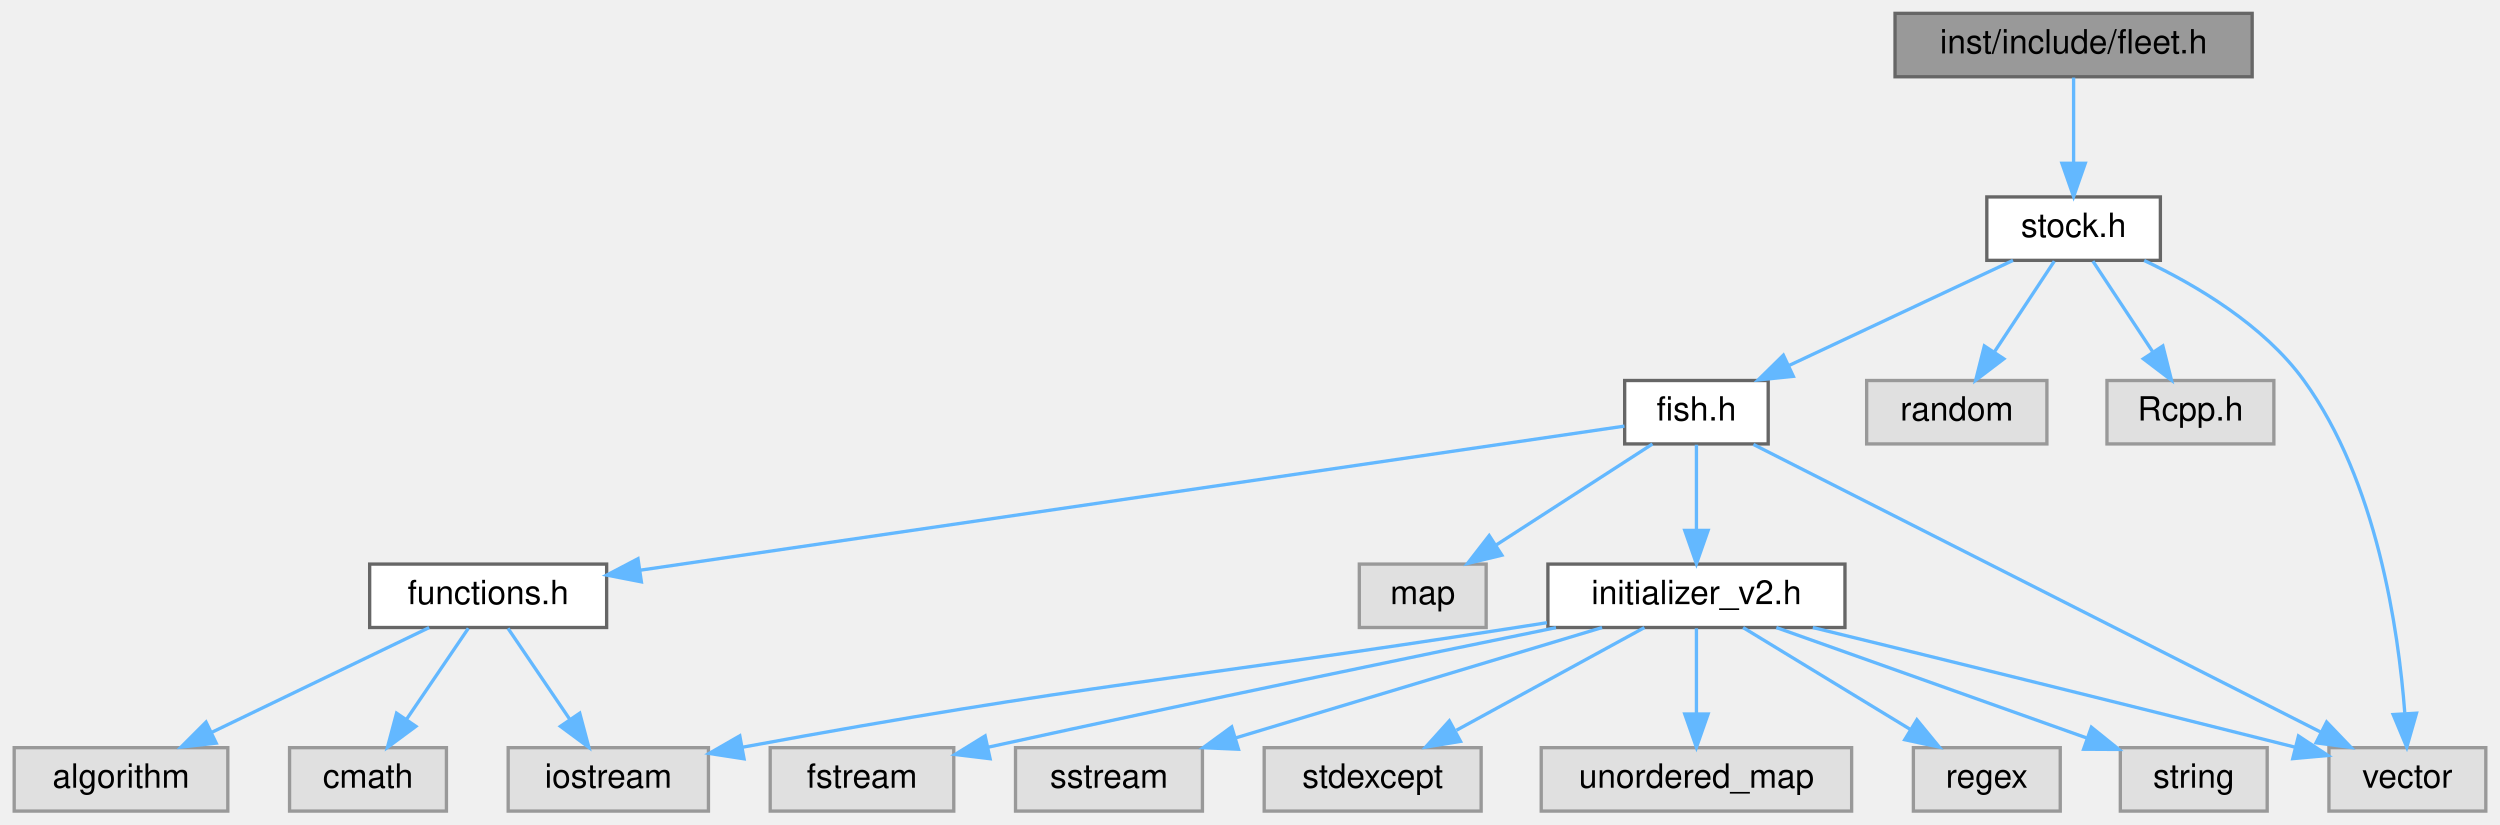
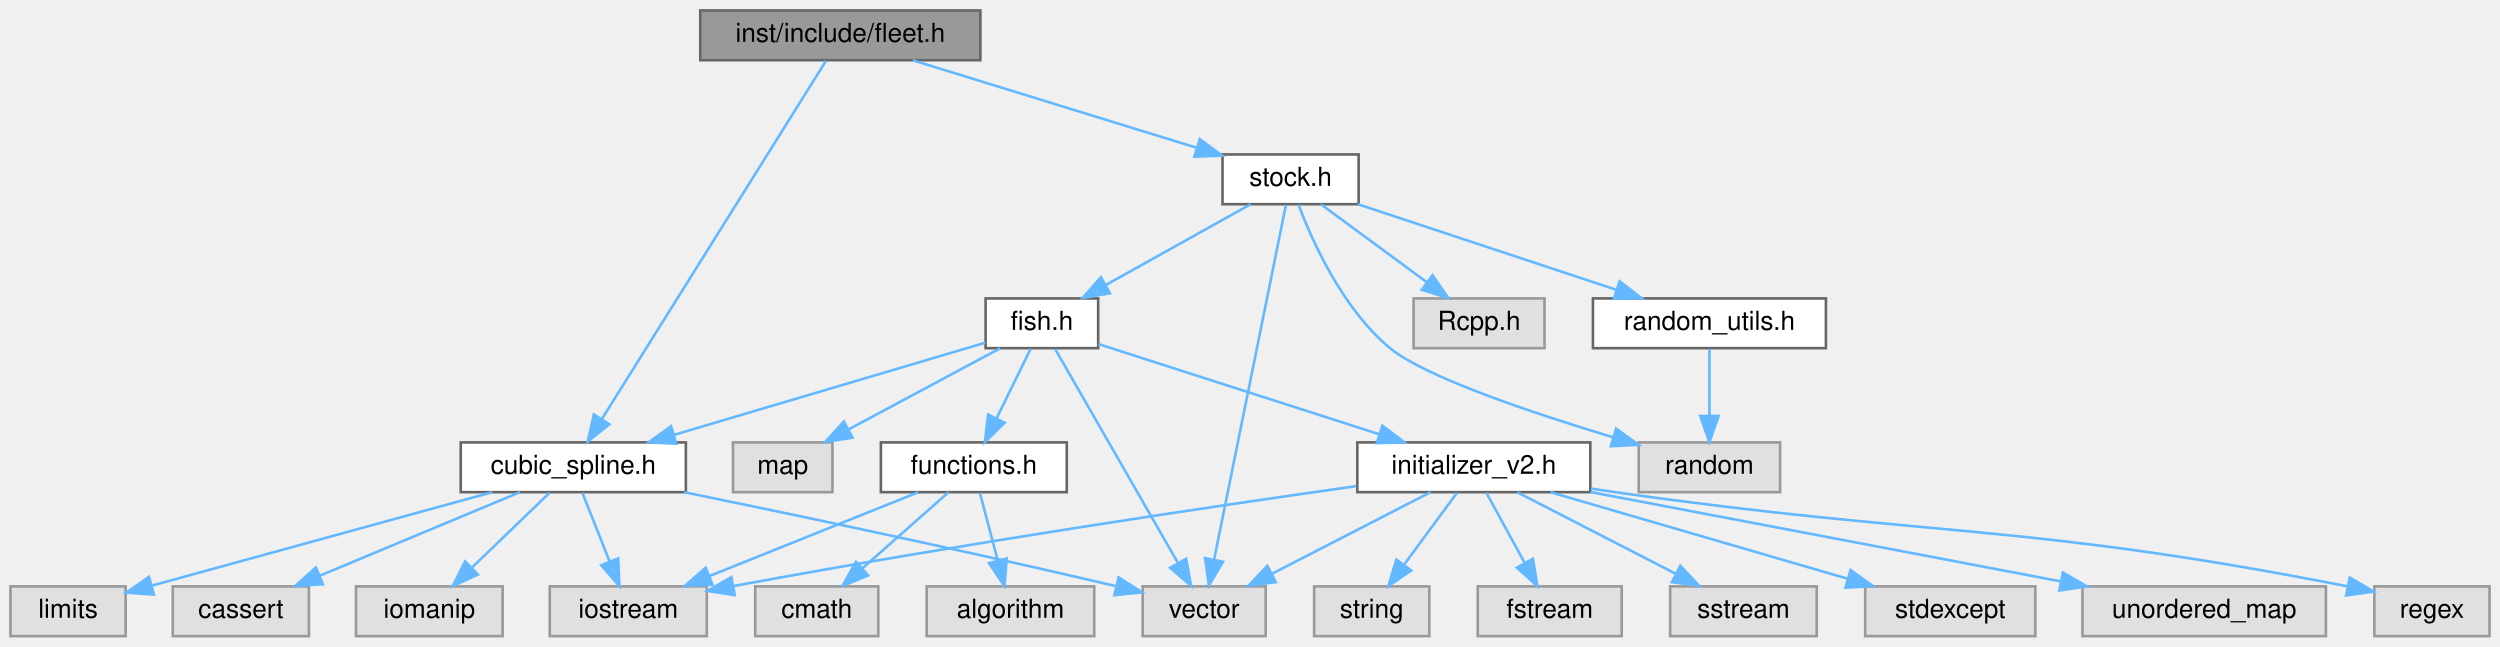
- <svg xmlns="http://www.w3.org/2000/svg" xmlns:xlink="http://www.w3.org/1999/xlink" width="749pt" height="247pt" viewBox="0.00 0.00 748.50 247.00">
+ <svg xmlns="http://www.w3.org/2000/svg" xmlns:xlink="http://www.w3.org/1999/xlink" width="955pt" height="247pt" viewBox="0.00 0.00 955.00 247.00">
  <g id="graph0" class="graph" transform="scale(1 1) rotate(0) translate(4 243)">
    <g id="Node000001" class="node">
      <g id="a_Node000001">
        <a xlink:title=" ">
-           <polygon fill="#999999" stroke="#666666" points="670.5,-239 563.5,-239 563.5,-220 670.5,-220 670.5,-239" />
-           <text text-anchor="middle" x="617" y="-227" font-family="Helvetica,sans-Serif" font-size="10.00">inst/include/fleet.h</text>
+           <polygon fill="#999999" stroke="#666666" points="370.5,-239 263.5,-239 263.5,-220 370.5,-220 370.5,-239" />
+           <text text-anchor="middle" x="317" y="-227" font-family="Helvetica,sans-Serif" font-size="10.00">inst/include/fleet.h</text>
        </a>
      </g>
    </g>
    <g id="Node000002" class="node">
      <g id="a_Node000002">
        <a xlink:href="stock_8h.html" target="_top" xlink:title=" ">
-           <polygon fill="white" stroke="#666666" points="643,-184 591,-184 591,-165 643,-165 643,-184" />
-           <text text-anchor="middle" x="617" y="-172" font-family="Helvetica,sans-Serif" font-size="10.00">stock.h</text>
+           <polygon fill="white" stroke="#666666" points="515,-184 463,-184 463,-165 515,-165 515,-184" />
+           <text text-anchor="middle" x="489" y="-172" font-family="Helvetica,sans-Serif" font-size="10.00">stock.h</text>
        </a>
      </g>
    </g>
    <g id="edge1_Node000001_Node000002" class="edge">
      <g id="a_edge1_Node000001_Node000002">
        <a xlink:title=" ">
-           <path fill="none" stroke="#63b8ff" d="M617,-219.75C617,-212.8 617,-202.85 617,-194.13" />
-           <polygon fill="#63b8ff" stroke="#63b8ff" points="620.5,-194.09 617,-184.09 613.5,-194.09 620.5,-194.09" />
+           <path fill="none" stroke="#63b8ff" d="M344.63,-219.98C374.03,-210.93 420.64,-196.57 452.91,-186.62" />
+           <polygon fill="#63b8ff" stroke="#63b8ff" points="454.32,-189.85 462.84,-183.56 452.26,-183.16 454.32,-189.85" />
+         </a>
+       </g>
+     </g>
+     <g id="Node000019" class="node">
+       <g id="a_Node000019">
+         <a xlink:href="cubic__spline_8h.html" target="_top" xlink:title=" ">
+           <polygon fill="white" stroke="#666666" points="258,-74 172,-74 172,-55 258,-55 258,-74" />
+           <text text-anchor="middle" x="215" y="-62" font-family="Helvetica,sans-Serif" font-size="10.00">cubic_spline.h</text>
+         </a>
+       </g>
+     </g>
+     <g id="edge29_Node000001_Node000019" class="edge">
+       <g id="a_edge29_Node000001_Node000019">
+         <a xlink:title=" ">
+           <path fill="none" stroke="#63b8ff" d="M311.52,-219.74C295.33,-193.87 247.53,-117.48 225.88,-82.88" />
+           <polygon fill="#63b8ff" stroke="#63b8ff" points="228.78,-80.93 220.51,-74.31 222.85,-84.64 228.78,-80.93" />
        </a>
      </g>
    </g>
    <g id="Node000003" class="node">
      <g id="a_Node000003">
        <a xlink:title=" ">
-           <polygon fill="#e0e0e0" stroke="#999999" points="740.5,-19 693.5,-19 693.5,0 740.5,0 740.5,-19" />
-           <text text-anchor="middle" x="717" y="-7" font-family="Helvetica,sans-Serif" font-size="10.00">vector</text>
+           <polygon fill="#e0e0e0" stroke="#999999" points="479.5,-19 432.5,-19 432.5,0 479.5,0 479.5,-19" />
+           <text text-anchor="middle" x="456" y="-7" font-family="Helvetica,sans-Serif" font-size="10.00">vector</text>
        </a>
      </g>
    </g>
    <g id="edge2_Node000002_Node000003" class="edge">
      <g id="a_edge2_Node000002_Node000003">
        <a xlink:title=" ">
-           <path fill="none" stroke="#63b8ff" d="M638.15,-164.95C653.63,-157.63 673.96,-145.62 686,-129 707.86,-98.82 714.32,-54.43 716.22,-29.43" />
-           <polygon fill="#63b8ff" stroke="#63b8ff" points="719.73,-29.33 716.82,-19.14 712.74,-28.92 719.73,-29.33" />
+           <path fill="none" stroke="#63b8ff" d="M487.23,-164.74C482.06,-139.2 466.92,-64.43 459.79,-29.23" />
+           <polygon fill="#63b8ff" stroke="#63b8ff" points="463.2,-28.41 457.78,-19.31 456.34,-29.8 463.2,-28.41" />
        </a>
      </g>
    </g>
    <g id="Node000004" class="node">
      <g id="a_Node000004">
        <a xlink:title=" ">
-           <polygon fill="#e0e0e0" stroke="#999999" points="609,-129 555,-129 555,-110 609,-110 609,-129" />
-           <text text-anchor="middle" x="582" y="-117" font-family="Helvetica,sans-Serif" font-size="10.00">random</text>
+           <polygon fill="#e0e0e0" stroke="#999999" points="676,-74 622,-74 622,-55 676,-55 676,-74" />
+           <text text-anchor="middle" x="649" y="-62" font-family="Helvetica,sans-Serif" font-size="10.00">random</text>
        </a>
      </g>
    </g>
    <g id="edge3_Node000002_Node000004" class="edge">
      <g id="a_edge3_Node000002_Node000004">
        <a xlink:title=" ">
-           <path fill="none" stroke="#63b8ff" d="M611.22,-164.75C606.38,-157.42 599.32,-146.73 593.36,-137.7" />
-           <polygon fill="#63b8ff" stroke="#63b8ff" points="596.1,-135.5 587.67,-129.09 590.26,-139.36 596.1,-135.5" />
+           <path fill="none" stroke="#63b8ff" d="M492,-164.83C497.12,-151.27 508.78,-125.06 527,-110 540.33,-98.98 581.49,-85.19 612.34,-75.91" />
+           <polygon fill="#63b8ff" stroke="#63b8ff" points="613.35,-79.26 621.95,-73.06 611.36,-72.54 613.35,-79.26" />
        </a>
      </g>
    </g>
    <g id="Node000005" class="node">
      <g id="a_Node000005">
        <a xlink:title=" ">
-           <polygon fill="#e0e0e0" stroke="#999999" points="677,-129 627,-129 627,-110 677,-110 677,-129" />
-           <text text-anchor="middle" x="652" y="-117" font-family="Helvetica,sans-Serif" font-size="10.00">Rcpp.h</text>
+           <polygon fill="#e0e0e0" stroke="#999999" points="586,-129 536,-129 536,-110 586,-110 586,-129" />
+           <text text-anchor="middle" x="561" y="-117" font-family="Helvetica,sans-Serif" font-size="10.00">Rcpp.h</text>
        </a>
      </g>
    </g>
    <g id="edge4_Node000002_Node000005" class="edge">
      <g id="a_edge4_Node000002_Node000005">
        <a xlink:title=" ">
-           <path fill="none" stroke="#63b8ff" d="M622.78,-164.75C627.62,-157.42 634.68,-146.73 640.64,-137.7" />
-           <polygon fill="#63b8ff" stroke="#63b8ff" points="643.74,-139.36 646.33,-129.09 637.9,-135.5 643.74,-139.36" />
+           <path fill="none" stroke="#63b8ff" d="M500.57,-164.98C511.42,-157 527.88,-144.88 540.88,-135.31" />
+           <polygon fill="#63b8ff" stroke="#63b8ff" points="543.24,-137.92 549.22,-129.17 539.09,-132.28 543.24,-137.92" />
        </a>
      </g>
    </g>
    <g id="Node000006" class="node">
      <g id="a_Node000006">
        <a xlink:href="fish_8h.html" target="_top" xlink:title=" ">
-           <polygon fill="white" stroke="#666666" points="525.5,-129 482.5,-129 482.5,-110 525.5,-110 525.5,-129" />
-           <text text-anchor="middle" x="504" y="-117" font-family="Helvetica,sans-Serif" font-size="10.00">fish.h</text>
+           <polygon fill="white" stroke="#666666" points="415.5,-129 372.5,-129 372.5,-110 415.5,-110 415.5,-129" />
+           <text text-anchor="middle" x="394" y="-117" font-family="Helvetica,sans-Serif" font-size="10.00">fish.h</text>
        </a>
      </g>
    </g>
    <g id="edge5_Node000002_Node000006" class="edge">
      <g id="a_edge5_Node000002_Node000006">
        <a xlink:title=" ">
-           <path fill="none" stroke="#63b8ff" d="M598.84,-164.98C580.75,-156.5 552.72,-143.35 531.81,-133.54" />
-           <polygon fill="#63b8ff" stroke="#63b8ff" points="533.03,-130.25 522.49,-129.17 530.05,-136.59 533.03,-130.25" />
+           <path fill="none" stroke="#63b8ff" d="M473.74,-164.98C458.87,-156.69 436.02,-143.94 418.58,-134.22" />
+           <polygon fill="#63b8ff" stroke="#63b8ff" points="419.98,-130.99 409.54,-129.17 416.57,-137.1 419.98,-130.99" />
+         </a>
+       </g>
+     </g>
+     <g id="Node000023" class="node">
+       <g id="a_Node000023">
+         <a xlink:href="random__utils_8h.html" target="_top" xlink:title=" ">
+           <polygon fill="white" stroke="#666666" points="693.5,-129 604.5,-129 604.5,-110 693.5,-110 693.5,-129" />
+           <text text-anchor="middle" x="649" y="-117" font-family="Helvetica,sans-Serif" font-size="10.00">random_utils.h</text>
+         </a>
+       </g>
+     </g>
+     <g id="edge27_Node000002_Node000023" class="edge">
+       <g id="a_edge27_Node000002_Node000023">
+         <a xlink:title=" ">
+           <path fill="none" stroke="#63b8ff" d="M514.71,-164.98C541.45,-156.13 583.53,-142.19 613.45,-132.28" />
+           <polygon fill="#63b8ff" stroke="#63b8ff" points="614.7,-135.55 623.09,-129.08 612.5,-128.9 614.7,-135.55" />
        </a>
      </g>
    </g>
    <g id="edge6_Node000006_Node000003" class="edge">
      <g id="a_edge6_Node000006_Node000003">
        <a xlink:title=" ">
-           <path fill="none" stroke="#63b8ff" d="M521.07,-109.84C558.32,-90.96 647.07,-45.96 691.19,-23.59" />
-           <polygon fill="#63b8ff" stroke="#63b8ff" points="692.81,-26.69 700.14,-19.05 689.64,-20.45 692.81,-26.69" />
+           <path fill="none" stroke="#63b8ff" d="M399.07,-109.66C409.3,-91.85 432.54,-51.37 445.95,-28.01" />
+           <polygon fill="#63b8ff" stroke="#63b8ff" points="449.09,-29.57 451.03,-19.16 443.02,-26.09 449.09,-29.57" />
        </a>
      </g>
    </g>
    <g id="Node000007" class="node">
      <g id="a_Node000007">
        <a xlink:title=" ">
-           <polygon fill="#e0e0e0" stroke="#999999" points="441,-74 403,-74 403,-55 441,-55 441,-74" />
-           <text text-anchor="middle" x="422" y="-62" font-family="Helvetica,sans-Serif" font-size="10.00">map</text>
+           <polygon fill="#e0e0e0" stroke="#999999" points="314,-74 276,-74 276,-55 314,-55 314,-74" />
+           <text text-anchor="middle" x="295" y="-62" font-family="Helvetica,sans-Serif" font-size="10.00">map</text>
        </a>
      </g>
    </g>
    <g id="edge7_Node000006_Node000007" class="edge">
      <g id="a_edge7_Node000006_Node000007">
        <a xlink:title=" ">
-           <path fill="none" stroke="#63b8ff" d="M490.83,-109.98C478.23,-101.84 459,-89.41 444.06,-79.76" />
-           <polygon fill="#63b8ff" stroke="#63b8ff" points="445.71,-76.66 435.41,-74.17 441.91,-82.54 445.71,-76.66" />
+           <path fill="none" stroke="#63b8ff" d="M378.09,-109.98C362.45,-101.61 338.34,-88.7 320.12,-78.95" />
+           <polygon fill="#63b8ff" stroke="#63b8ff" points="321.66,-75.8 311.2,-74.17 318.36,-81.98 321.66,-75.8" />
        </a>
      </g>
    </g>
    <g id="Node000008" class="node">
      <g id="a_Node000008">
        <a xlink:href="functions_8h.html" target="_top" xlink:title=" ">
-           <polygon fill="white" stroke="#666666" points="177.5,-74 106.5,-74 106.5,-55 177.5,-55 177.5,-74" />
-           <text text-anchor="middle" x="142" y="-62" font-family="Helvetica,sans-Serif" font-size="10.00">functions.h</text>
+           <polygon fill="white" stroke="#666666" points="403.5,-74 332.5,-74 332.5,-55 403.5,-55 403.5,-74" />
+           <text text-anchor="middle" x="368" y="-62" font-family="Helvetica,sans-Serif" font-size="10.00">functions.h</text>
        </a>
      </g>
    </g>
    <g id="edge8_Node000006_Node000008" class="edge">
      <g id="a_edge8_Node000006_Node000008">
        <a xlink:title=" ">
-           <path fill="none" stroke="#63b8ff" d="M482.44,-115.34C424.83,-106.91 266.34,-83.7 187.61,-72.18" />
-           <polygon fill="#63b8ff" stroke="#63b8ff" points="187.91,-68.68 177.51,-70.7 186.89,-75.61 187.91,-68.68" />
+           <path fill="none" stroke="#63b8ff" d="M389.71,-109.75C386.19,-102.57 381.09,-92.18 376.72,-83.27" />
+           <polygon fill="#63b8ff" stroke="#63b8ff" points="379.76,-81.53 372.21,-74.09 373.48,-84.61 379.76,-81.53" />
        </a>
      </g>
    </g>
    <g id="Node000012" class="node">
      <g id="a_Node000012">
        <a xlink:href="initializer__v2_8h.html" target="_top" xlink:title=" ">
-           <polygon fill="white" stroke="#666666" points="548.5,-74 459.5,-74 459.5,-55 548.5,-55 548.5,-74" />
-           <text text-anchor="middle" x="504" y="-62" font-family="Helvetica,sans-Serif" font-size="10.00">initializer_v2.h</text>
+           <polygon fill="white" stroke="#666666" points="603.5,-74 514.5,-74 514.5,-55 603.5,-55 603.5,-74" />
+           <text text-anchor="middle" x="559" y="-62" font-family="Helvetica,sans-Serif" font-size="10.00">initializer_v2.h</text>
        </a>
      </g>
    </g>
    <g id="edge12_Node000006_Node000012" class="edge">
      <g id="a_edge12_Node000006_Node000012">
        <a xlink:title=" ">
-           <path fill="none" stroke="#63b8ff" d="M504,-109.75C504,-102.8 504,-92.85 504,-84.13" />
-           <polygon fill="#63b8ff" stroke="#63b8ff" points="507.5,-84.09 504,-74.09 500.5,-84.09 507.5,-84.09" />
+           <path fill="none" stroke="#63b8ff" d="M415.57,-111.57C442.8,-102.82 490.05,-87.65 522.84,-77.12" />
+           <polygon fill="#63b8ff" stroke="#63b8ff" points="524.06,-80.4 532.51,-74.01 521.92,-73.73 524.06,-80.4" />
+         </a>
+       </g>
+     </g>
+     <g id="edge21_Node000006_Node000019" class="edge">
+       <g id="a_edge21_Node000006_Node000019">
+         <a xlink:title=" ">
+           <path fill="none" stroke="#63b8ff" d="M372.41,-112.11C343,-103.4 289.86,-87.67 253.53,-76.91" />
+           <polygon fill="#63b8ff" stroke="#63b8ff" points="254.35,-73.5 243.76,-74.02 252.36,-80.21 254.35,-73.5" />
        </a>
      </g>
    </g>
    <g id="Node000009" class="node">
      <g id="a_Node000009">
        <a xlink:title=" ">
-           <polygon fill="#e0e0e0" stroke="#999999" points="129.5,-19 82.5,-19 82.5,0 129.5,0 129.5,-19" />
-           <text text-anchor="middle" x="106" y="-7" font-family="Helvetica,sans-Serif" font-size="10.00">cmath</text>
+           <polygon fill="#e0e0e0" stroke="#999999" points="331.5,-19 284.5,-19 284.5,0 331.5,0 331.5,-19" />
+           <text text-anchor="middle" x="308" y="-7" font-family="Helvetica,sans-Serif" font-size="10.00">cmath</text>
        </a>
      </g>
    </g>
    <g id="edge9_Node000008_Node000009" class="edge">
      <g id="a_edge9_Node000008_Node000009">
        <a xlink:title=" ">
-           <path fill="none" stroke="#63b8ff" d="M136.06,-54.75C131.02,-47.34 123.66,-36.5 117.49,-27.41" />
-           <polygon fill="#63b8ff" stroke="#63b8ff" points="120.35,-25.39 111.83,-19.09 114.56,-29.33 120.35,-25.39" />
+           <path fill="none" stroke="#63b8ff" d="M358.36,-54.98C349.49,-47.15 336.13,-35.34 325.39,-25.86" />
+           <polygon fill="#63b8ff" stroke="#63b8ff" points="327.63,-23.17 317.82,-19.17 322.99,-28.41 327.63,-23.17" />
        </a>
      </g>
    </g>
    <g id="Node000010" class="node">
      <g id="a_Node000010">
        <a xlink:title=" ">
-           <polygon fill="#e0e0e0" stroke="#999999" points="64,-19 0,-19 0,0 64,0 64,-19" />
-           <text text-anchor="middle" x="32" y="-7" font-family="Helvetica,sans-Serif" font-size="10.00">algorithm</text>
+           <polygon fill="#e0e0e0" stroke="#999999" points="414,-19 350,-19 350,0 414,0 414,-19" />
+           <text text-anchor="middle" x="382" y="-7" font-family="Helvetica,sans-Serif" font-size="10.00">algorithm</text>
        </a>
      </g>
    </g>
    <g id="edge10_Node000008_Node000010" class="edge">
      <g id="a_edge10_Node000008_Node000010">
        <a xlink:title=" ">
-           <path fill="none" stroke="#63b8ff" d="M124.33,-54.98C106.71,-46.5 79.42,-33.35 59.07,-23.54" />
-           <polygon fill="#63b8ff" stroke="#63b8ff" points="60.52,-20.36 49.99,-19.17 57.48,-26.66 60.52,-20.36" />
+           <path fill="none" stroke="#63b8ff" d="M370.31,-54.75C372.17,-47.72 374.84,-37.62 377.15,-28.84" />
+           <polygon fill="#63b8ff" stroke="#63b8ff" points="380.56,-29.65 379.73,-19.09 373.79,-27.86 380.56,-29.65" />
        </a>
      </g>
    </g>
    <g id="Node000011" class="node">
      <g id="a_Node000011">
        <a xlink:title=" ">
-           <polygon fill="#e0e0e0" stroke="#999999" points="208,-19 148,-19 148,0 208,0 208,-19" />
-           <text text-anchor="middle" x="178" y="-7" font-family="Helvetica,sans-Serif" font-size="10.00">iostream</text>
+           <polygon fill="#e0e0e0" stroke="#999999" points="266,-19 206,-19 206,0 266,0 266,-19" />
+           <text text-anchor="middle" x="236" y="-7" font-family="Helvetica,sans-Serif" font-size="10.00">iostream</text>
        </a>
      </g>
    </g>
    <g id="edge11_Node000008_Node000011" class="edge">
      <g id="a_edge11_Node000008_Node000011">
        <a xlink:title=" ">
-           <path fill="none" stroke="#63b8ff" d="M147.94,-54.75C152.98,-47.34 160.34,-36.5 166.51,-27.41" />
-           <polygon fill="#63b8ff" stroke="#63b8ff" points="169.44,-29.33 172.17,-19.09 163.65,-25.39 169.44,-29.33" />
+           <path fill="none" stroke="#63b8ff" d="M346.79,-54.98C325.27,-46.34 291.72,-32.87 267.17,-23.02" />
+           <polygon fill="#63b8ff" stroke="#63b8ff" points="268.18,-19.65 257.59,-19.17 265.57,-26.14 268.18,-19.65" />
        </a>
      </g>
    </g>
    <g id="edge17_Node000012_Node000003" class="edge">
      <g id="a_edge17_Node000012_Node000003">
        <a xlink:title=" ">
-           <path fill="none" stroke="#63b8ff" d="M538.87,-54.99C573.16,-46.59 627.27,-33.28 683.45,-19.12" />
-           <polygon fill="#63b8ff" stroke="#63b8ff" points="684.37,-22.5 693.21,-16.66 682.66,-15.71 684.37,-22.5" />
+           <path fill="none" stroke="#63b8ff" d="M542.45,-54.98C526.11,-46.57 500.87,-33.59 481.87,-23.81" />
+           <polygon fill="#63b8ff" stroke="#63b8ff" points="483.34,-20.63 472.85,-19.17 480.14,-26.86 483.34,-20.63" />
        </a>
      </g>
    </g>
    <g id="edge13_Node000012_Node000011" class="edge">
      <g id="a_edge13_Node000012_Node000011">
        <a xlink:title=" ">
-           <path fill="none" stroke="#63b8ff" d="M459.21,-56.44C456.09,-55.95 453,-55.47 450,-55 349.6,-39.34 321.69,-38.22 218.12,-19.12" />
-           <polygon fill="#63b8ff" stroke="#63b8ff" points="218.67,-15.66 208.2,-17.27 217.39,-22.54 218.67,-15.66" />
+           <path fill="none" stroke="#63b8ff" d="M514.1,-57.3C460.02,-49.65 366.22,-35.79 276.29,-19.15" />
+           <polygon fill="#63b8ff" stroke="#63b8ff" points="276.67,-15.66 266.2,-17.27 275.39,-22.54 276.67,-15.66" />
        </a>
      </g>
    </g>
    <g id="Node000013" class="node">
      <g id="a_Node000013">
        <a xlink:title=" ">
-           <polygon fill="#e0e0e0" stroke="#999999" points="613,-19 569,-19 569,0 613,0 613,-19" />
-           <text text-anchor="middle" x="591" y="-7" font-family="Helvetica,sans-Serif" font-size="10.00">regex</text>
+           <polygon fill="#e0e0e0" stroke="#999999" points="947,-19 903,-19 903,0 947,0 947,-19" />
+           <text text-anchor="middle" x="925" y="-7" font-family="Helvetica,sans-Serif" font-size="10.00">regex</text>
        </a>
      </g>
    </g>
    <g id="edge14_Node000012_Node000013" class="edge">
      <g id="a_edge14_Node000012_Node000013">
        <a xlink:title=" ">
-           <path fill="none" stroke="#63b8ff" d="M517.98,-54.98C531.47,-46.77 552.13,-34.18 568.04,-24.49" />
-           <polygon fill="#63b8ff" stroke="#63b8ff" points="570.05,-27.36 576.77,-19.17 566.41,-21.38 570.05,-27.36" />
+           <path fill="none" stroke="#63b8ff" d="M603.77,-56.35C606.89,-55.88 609.99,-55.43 613,-55 734.48,-37.66 768.81,-43.39 892.86,-18.98" />
+           <polygon fill="#63b8ff" stroke="#63b8ff" points="893.62,-22.39 902.74,-17.01 892.25,-15.53 893.62,-22.39" />
        </a>
      </g>
    </g>
    <g id="Node000014" class="node">
      <g id="a_Node000014">
        <a xlink:title=" ">
-           <polygon fill="#e0e0e0" stroke="#999999" points="675,-19 631,-19 631,0 675,0 675,-19" />
-           <text text-anchor="middle" x="653" y="-7" font-family="Helvetica,sans-Serif" font-size="10.00">string</text>
+           <polygon fill="#e0e0e0" stroke="#999999" points="542,-19 498,-19 498,0 542,0 542,-19" />
+           <text text-anchor="middle" x="520" y="-7" font-family="Helvetica,sans-Serif" font-size="10.00">string</text>
        </a>
      </g>
    </g>
    <g id="edge15_Node000012_Node000014" class="edge">
      <g id="a_edge15_Node000012_Node000014">
        <a xlink:title=" ">
-           <path fill="none" stroke="#63b8ff" d="M527.94,-54.98C553.14,-46.02 592.96,-31.86 620.88,-21.92" />
-           <polygon fill="#63b8ff" stroke="#63b8ff" points="622.33,-25.12 630.58,-18.47 619.99,-18.53 622.33,-25.12" />
+           <path fill="none" stroke="#63b8ff" d="M552.56,-54.75C547.11,-47.34 539.14,-36.5 532.44,-27.41" />
+           <polygon fill="#63b8ff" stroke="#63b8ff" points="535.07,-25.07 526.32,-19.09 529.43,-29.22 535.07,-25.07" />
        </a>
      </g>
    </g>
    <g id="Node000015" class="node">
      <g id="a_Node000015">
        <a xlink:title=" ">
-           <polygon fill="#e0e0e0" stroke="#999999" points="281.5,-19 226.5,-19 226.5,0 281.5,0 281.5,-19" />
-           <text text-anchor="middle" x="254" y="-7" font-family="Helvetica,sans-Serif" font-size="10.00">fstream</text>
+           <polygon fill="#e0e0e0" stroke="#999999" points="615.5,-19 560.5,-19 560.5,0 615.5,0 615.5,-19" />
+           <text text-anchor="middle" x="588" y="-7" font-family="Helvetica,sans-Serif" font-size="10.00">fstream</text>
        </a>
      </g>
    </g>
    <g id="edge16_Node000012_Node000015" class="edge">
      <g id="a_edge16_Node000012_Node000015">
        <a xlink:title=" ">
-           <path fill="none" stroke="#63b8ff" d="M461.92,-54.96C421.01,-46.61 356.87,-33.36 291.88,-19.16" />
-           <polygon fill="#63b8ff" stroke="#63b8ff" points="292.38,-15.69 281.87,-16.96 290.89,-22.52 292.38,-15.69" />
+           <path fill="none" stroke="#63b8ff" d="M563.79,-54.75C567.76,-47.49 573.53,-36.95 578.43,-27.98" />
+           <polygon fill="#63b8ff" stroke="#63b8ff" points="581.57,-29.54 583.3,-19.09 575.43,-26.18 581.57,-29.54" />
        </a>
      </g>
    </g>
    <g id="Node000016" class="node">
      <g id="a_Node000016">
        <a xlink:title=" ">
-           <polygon fill="#e0e0e0" stroke="#999999" points="356,-19 300,-19 300,0 356,0 356,-19" />
-           <text text-anchor="middle" x="328" y="-7" font-family="Helvetica,sans-Serif" font-size="10.00">sstream</text>
+           <polygon fill="#e0e0e0" stroke="#999999" points="690,-19 634,-19 634,0 690,0 690,-19" />
+           <text text-anchor="middle" x="662" y="-7" font-family="Helvetica,sans-Serif" font-size="10.00">sstream</text>
        </a>
      </g>
    </g>
    <g id="edge18_Node000012_Node000016" class="edge">
      <g id="a_edge18_Node000012_Node000016">
        <a xlink:title=" ">
-           <path fill="none" stroke="#63b8ff" d="M475.72,-54.98C445.96,-46.02 398.93,-31.86 365.96,-21.93" />
-           <polygon fill="#63b8ff" stroke="#63b8ff" points="366.79,-18.53 356.21,-18.99 364.77,-25.23 366.79,-18.53" />
+           <path fill="none" stroke="#63b8ff" d="M575.55,-54.98C591.89,-46.57 617.13,-33.59 636.13,-23.81" />
+           <polygon fill="#63b8ff" stroke="#63b8ff" points="637.86,-26.86 645.15,-19.17 634.66,-20.63 637.86,-26.86" />
        </a>
      </g>
    </g>
    <g id="Node000017" class="node">
      <g id="a_Node000017">
        <a xlink:title=" ">
-           <polygon fill="#e0e0e0" stroke="#999999" points="439.5,-19 374.5,-19 374.5,0 439.5,0 439.5,-19" />
-           <text text-anchor="middle" x="407" y="-7" font-family="Helvetica,sans-Serif" font-size="10.00">stdexcept</text>
+           <polygon fill="#e0e0e0" stroke="#999999" points="773.5,-19 708.5,-19 708.5,0 773.5,0 773.5,-19" />
+           <text text-anchor="middle" x="741" y="-7" font-family="Helvetica,sans-Serif" font-size="10.00">stdexcept</text>
        </a>
      </g>
    </g>
    <g id="edge19_Node000012_Node000017" class="edge">
      <g id="a_edge19_Node000012_Node000017">
        <a xlink:title=" ">
-           <path fill="none" stroke="#63b8ff" d="M488.42,-54.98C473.23,-46.69 449.9,-33.94 432.1,-24.22" />
-           <polygon fill="#63b8ff" stroke="#63b8ff" points="433.32,-20.89 422.87,-19.17 429.97,-27.04 433.32,-20.89" />
+           <path fill="none" stroke="#63b8ff" d="M588.24,-54.98C619.06,-46.01 667.78,-31.82 701.89,-21.89" />
+           <polygon fill="#63b8ff" stroke="#63b8ff" points="702.91,-25.24 711.53,-19.08 700.95,-18.52 702.91,-25.24" />
        </a>
      </g>
    </g>
    <g id="Node000018" class="node">
      <g id="a_Node000018">
        <a xlink:title=" ">
-           <polygon fill="#e0e0e0" stroke="#999999" points="550.5,-19 457.5,-19 457.5,0 550.5,0 550.5,-19" />
-           <text text-anchor="middle" x="504" y="-7" font-family="Helvetica,sans-Serif" font-size="10.00">unordered_map</text>
+           <polygon fill="#e0e0e0" stroke="#999999" points="884.5,-19 791.5,-19 791.5,0 884.5,0 884.5,-19" />
+           <text text-anchor="middle" x="838" y="-7" font-family="Helvetica,sans-Serif" font-size="10.00">unordered_map</text>
        </a>
      </g>
    </g>
    <g id="edge20_Node000012_Node000018" class="edge">
      <g id="a_edge20_Node000012_Node000018">
        <a xlink:title=" ">
-           <path fill="none" stroke="#63b8ff" d="M504,-54.75C504,-47.8 504,-37.85 504,-29.13" />
-           <polygon fill="#63b8ff" stroke="#63b8ff" points="507.5,-29.09 504,-19.09 500.5,-29.09 507.5,-29.09" />
+           <path fill="none" stroke="#63b8ff" d="M603.52,-55.04C652.27,-45.78 730.49,-30.92 783.03,-20.94" />
+           <polygon fill="#63b8ff" stroke="#63b8ff" points="784.01,-24.32 793.18,-19.01 782.7,-17.44 784.01,-24.32" />
+         </a>
+       </g>
+     </g>
+     <g id="edge22_Node000019_Node000003" class="edge">
+       <g id="a_edge22_Node000019_Node000003">
+         <a xlink:title=" ">
+           <path fill="none" stroke="#63b8ff" d="M257.34,-54.98C297.31,-46.81 359.17,-33.87 422.13,-19.13" />
+           <polygon fill="#63b8ff" stroke="#63b8ff" points="423.3,-22.44 432.24,-16.75 421.7,-15.63 423.3,-22.44" />
+         </a>
+       </g>
+     </g>
+     <g id="edge24_Node000019_Node000011" class="edge">
+       <g id="a_edge24_Node000019_Node000011">
+         <a xlink:title=" ">
+           <path fill="none" stroke="#63b8ff" d="M218.47,-54.75C221.28,-47.65 225.34,-37.4 228.85,-28.56" />
+           <polygon fill="#63b8ff" stroke="#63b8ff" points="232.17,-29.68 232.6,-19.09 225.66,-27.1 232.17,-29.68" />
+         </a>
+       </g>
+     </g>
+     <g id="Node000020" class="node">
+       <g id="a_Node000020">
+         <a xlink:title=" ">
+           <polygon fill="#e0e0e0" stroke="#999999" points="114,-19 62,-19 62,0 114,0 114,-19" />
+           <text text-anchor="middle" x="88" y="-7" font-family="Helvetica,sans-Serif" font-size="10.00">cassert</text>
+         </a>
+       </g>
+     </g>
+     <g id="edge23_Node000019_Node000020" class="edge">
+       <g id="a_edge23_Node000019_Node000020">
+         <a xlink:title=" ">
+           <path fill="none" stroke="#63b8ff" d="M194.6,-54.98C173.98,-46.38 141.89,-32.99 118.31,-23.15" />
+           <polygon fill="#63b8ff" stroke="#63b8ff" points="119.35,-19.79 108.78,-19.17 116.66,-26.25 119.35,-19.79" />
+         </a>
+       </g>
+     </g>
+     <g id="Node000021" class="node">
+       <g id="a_Node000021">
+         <a xlink:title=" ">
+           <polygon fill="#e0e0e0" stroke="#999999" points="188,-19 132,-19 132,0 188,0 188,-19" />
+           <text text-anchor="middle" x="160" y="-7" font-family="Helvetica,sans-Serif" font-size="10.00">iomanip</text>
+         </a>
+       </g>
+     </g>
+     <g id="edge25_Node000019_Node000021" class="edge">
+       <g id="a_edge25_Node000019_Node000021">
+         <a xlink:title=" ">
+           <path fill="none" stroke="#63b8ff" d="M205.92,-54.75C197.91,-47.03 186.04,-35.6 176.38,-26.28" />
+           <polygon fill="#63b8ff" stroke="#63b8ff" points="178.54,-23.51 168.91,-19.09 173.69,-28.55 178.54,-23.51" />
+         </a>
+       </g>
+     </g>
+     <g id="Node000022" class="node">
+       <g id="a_Node000022">
+         <a xlink:title=" ">
+           <polygon fill="#e0e0e0" stroke="#999999" points="44,-19 0,-19 0,0 44,0 44,-19" />
+           <text text-anchor="middle" x="22" y="-7" font-family="Helvetica,sans-Serif" font-size="10.00">limits</text>
+         </a>
+       </g>
+     </g>
+     <g id="edge26_Node000019_Node000022" class="edge">
+       <g id="a_edge26_Node000019_Node000022">
+         <a xlink:title=" ">
+           <path fill="none" stroke="#63b8ff" d="M183.99,-54.98C148.4,-45.21 90.3,-29.26 54.21,-19.35" />
+           <polygon fill="#63b8ff" stroke="#63b8ff" points="54.78,-15.87 44.21,-16.6 52.92,-22.62 54.78,-15.87" />
+         </a>
+       </g>
+     </g>
+     <g id="edge28_Node000023_Node000004" class="edge">
+       <g id="a_edge28_Node000023_Node000004">
+         <a xlink:title=" ">
+           <path fill="none" stroke="#63b8ff" d="M649,-109.75C649,-102.8 649,-92.85 649,-84.13" />
+           <polygon fill="#63b8ff" stroke="#63b8ff" points="652.5,-84.09 649,-74.09 645.5,-84.09 652.5,-84.09" />
        </a>
      </g>
    </g>
  </g>
</svg>
